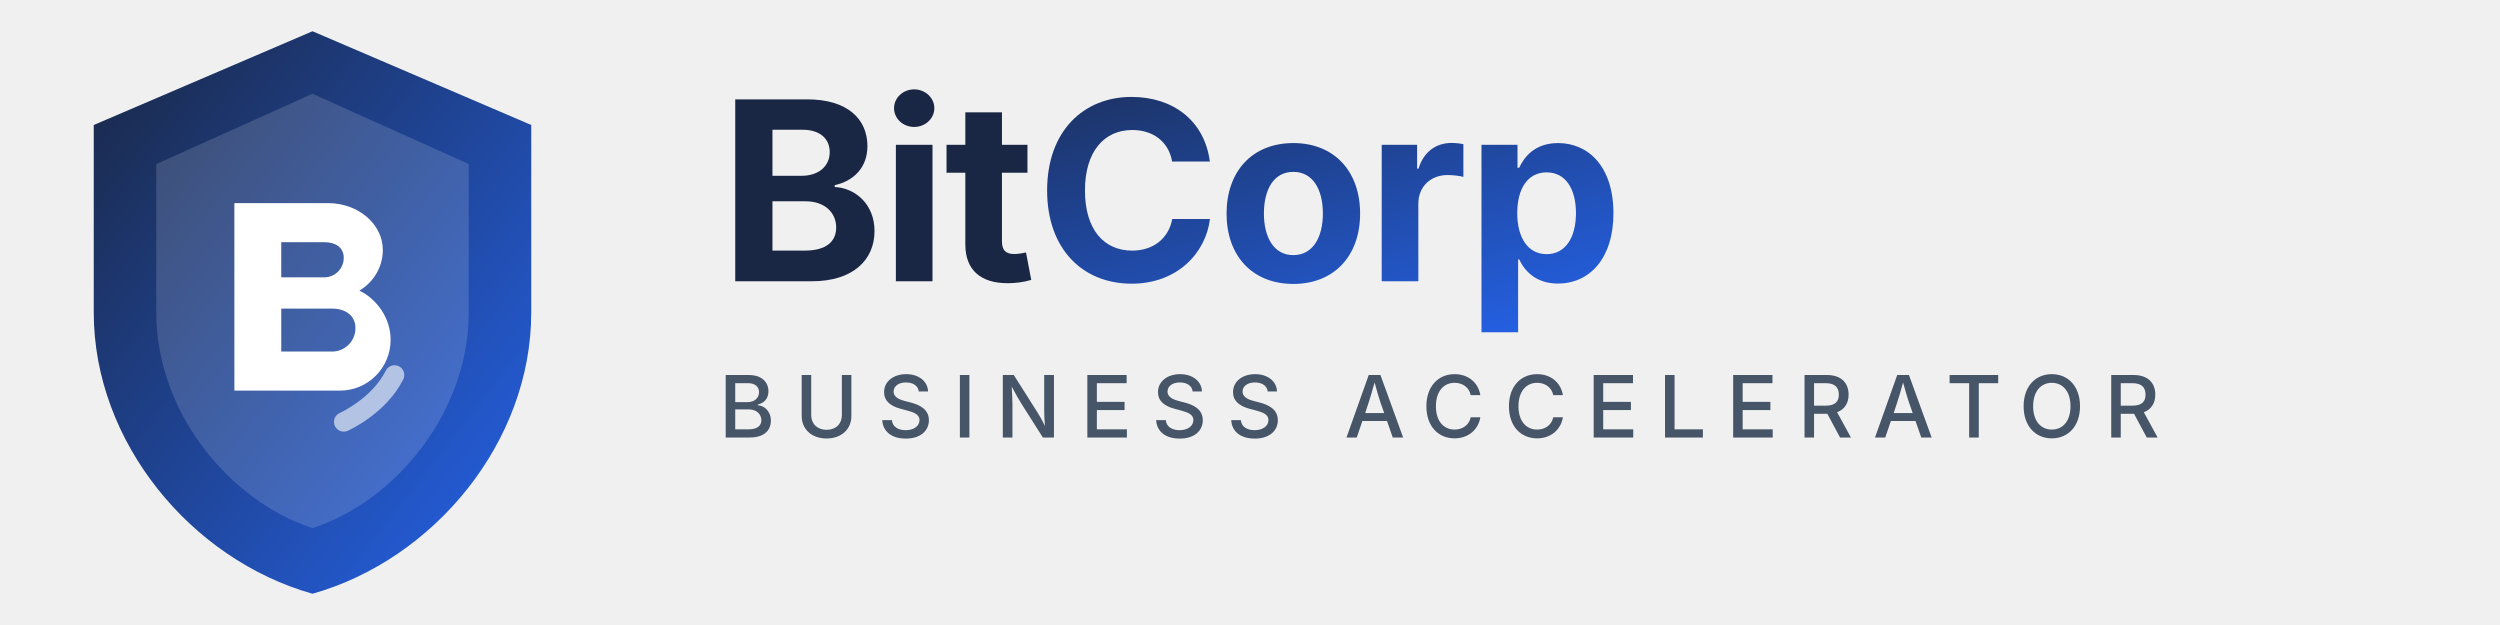
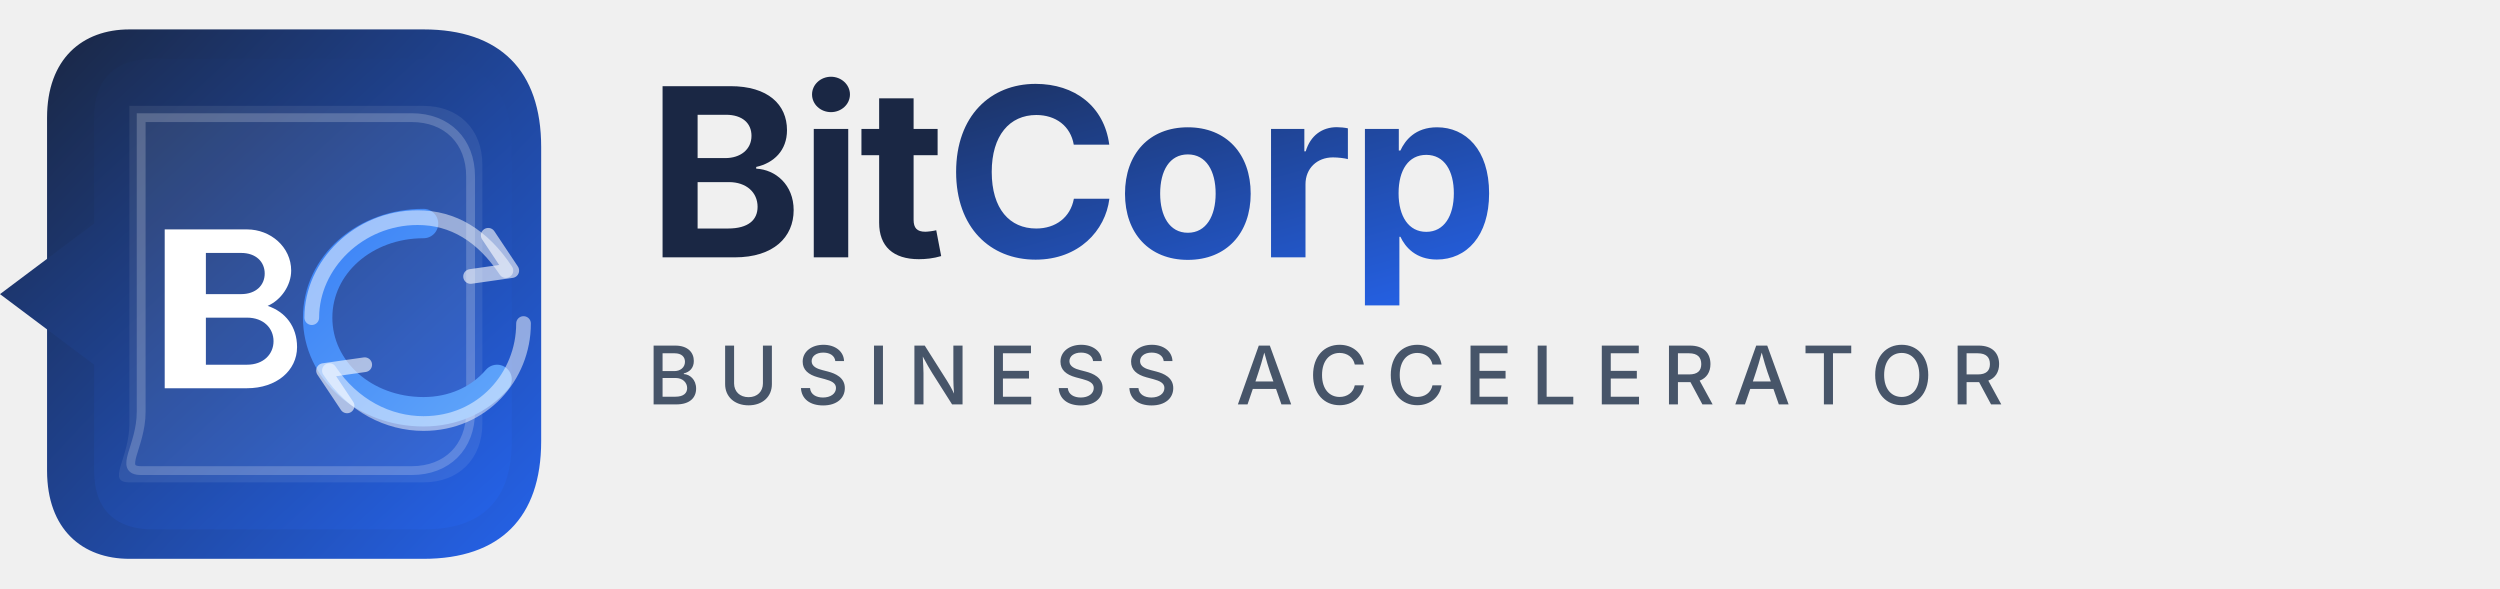
- <svg xmlns="http://www.w3.org/2000/svg" width="320" height="80" viewBox="0 0 320 80" fill="none">
+ <svg xmlns="http://www.w3.org/2000/svg" width="340" height="80" viewBox="0 0 340 80" fill="none">
  <defs>
    <linearGradient id="bc-grad" x1="0" y1="0" x2="1" y2="1">
      <stop offset="0%" stop-color="#1a2744" />
      <stop offset="100%" stop-color="#2563eb" />
    </linearGradient>
+     <linearGradient id="bc-accent" x1="0" y1="0" x2="1" y2="1">
+       <stop offset="0%" stop-color="#3b82f6" />
+       <stop offset="100%" stop-color="#60a5fa" />
+     </linearGradient>
  </defs>
-   <g>
-     <path d="M40 4L12 16V40C12 56.568 24.432 71.6 40 76C55.568 71.6 68 56.568 68 40V16L40 4Z" fill="url(#bc-grad)" />
-     <path d="M40 12L20 21V40C20 52.703 29.297 64.1 40 67.6C50.703 64.1 60 52.703 60 40V21L40 12Z" fill="white" fill-opacity="0.15" />
-     <path d="M30 26H42C45.866 26 49 28.686 49 32C49 34.21 47.79 36.14 46 37.2C48.21 38.26 50 40.69 50 43.5C50 47.09 47.09 50 43.5 50H30V26ZM36 31V35.5H41.5C42.88 35.5 44 34.38 44 33C44 31.62 42.88 31 41.5 31H36ZM36 40V45H42.5C44.16 45 45.5 43.66 45.5 42C45.5 40.34 44.16 39.5 42.5 39.5H36V40Z" fill="white" />
-     <path d="M44 54C44 54 48.5 52 50.5 48" stroke="white" stroke-width="2.5" stroke-linecap="round" opacity="0.6" />
+   <g transform="translate(0,0) scale(0.8)">
+     <path d="M8 10 L8 80 C8 90 14 95 22 95 L72 95 C85 95 92 88 92 75 L92 25 C92 12 85 5 72 5 L22 5 C14 5 8 10 8 20 Z" fill="url(#bc-grad)" />
+     <path d="M0 50 L16 38 L16 20 C16 13 20 10 26 10 L72 10 C82 10 87 15 87 25 L87 75 C87 85 82 90 72 90 L26 90 C20 90 16 87 16 80 L16 62 Z" fill="url(#bc-grad)" />
+     <path d="M22 18 L72 18 C78 18 82 22 82 28 L82 72 C82 78 78 82 72 82 L22 82 C18 82 22 78 22 72 Z" fill="white" fill-opacity="0.08" />
+     <path d="M24 20 L70 20 C76 20 80 24 80 30 L80 70 C80 76 76 80 70 80 L24 80 C20 80 24 76 24 70 Z" fill="none" stroke="white" stroke-width="1.5" stroke-opacity="0.2" />
+     <path d="M28 34 L28 66 L42 66 C47 66 50.5 63 50.5 59 C50.5 55.5 48.5 53 45.5 52 C47.8 51 49.5 48.5 49.5 46 C49.5 42 46 39 42 39 L38 39 L28 39 Z M35 43 L41 43 C43.5 43 45 44.5 45 46.5 C45 48.5 43.5 50 41 50 L35 50 Z M35 54 L42 54 C44.8 54 46.5 55.8 46.5 58 C46.5 60.2 44.8 62 42 62 L35 62 Z" fill="white" fill-rule="evenodd" />
+     <g transform="translate(54,38)">
+       <path d="M18 0 C8 0 0 7 0 16 C0 25 8 32 18 32 C23 32 27.5 30 30.5 26.5" fill="none" stroke="url(#bc-accent)" stroke-width="5" stroke-linecap="round" />
+       <path d="M32 8 C28 2 23 -1 17 -1 C7 -1 -1 7 -1 16" fill="none" stroke="white" stroke-width="2.5" stroke-linecap="round" stroke-opacity="0.5" />
+       <path d="M29 2 L33 8 L26 9" fill="none" stroke="white" stroke-width="2.5" stroke-linecap="round" stroke-linejoin="round" stroke-opacity="0.6" />
+       <path d="M2 25 C6 31 12 34 18 34 C28 34 35 26 35 17" fill="none" stroke="white" stroke-width="2.5" stroke-linecap="round" stroke-opacity="0.5" />
+       <path d="M5 31 L1 25 L8 24" fill="none" stroke="white" stroke-width="2.5" stroke-linecap="round" stroke-linejoin="round" stroke-opacity="0.6" />
+     </g>
  </g>
-   <text x="92" y="36" font-family="system-ui, -apple-system, sans-serif" font-weight="700" font-size="32" fill="#1a2744" letter-spacing="-0.5">Bit<tspan fill="url(#bc-grad)">Corp</tspan>
+   <text x="88" y="35" font-family="system-ui, -apple-system, sans-serif" font-weight="700" font-size="32" fill="#1a2744" letter-spacing="-0.5">Bit<tspan fill="url(#bc-grad)">Corp</tspan>
  </text>
-   <text x="92" y="56" font-family="system-ui, -apple-system, sans-serif" font-weight="500" font-size="11" fill="#475569" letter-spacing="2.5">BUSINESS ACCELERATOR</text>
+   <text x="88" y="55" font-family="system-ui, -apple-system, sans-serif" font-weight="500" font-size="11" fill="#475569" letter-spacing="2.5">BUSINESS ACCELERATOR</text>
</svg>
